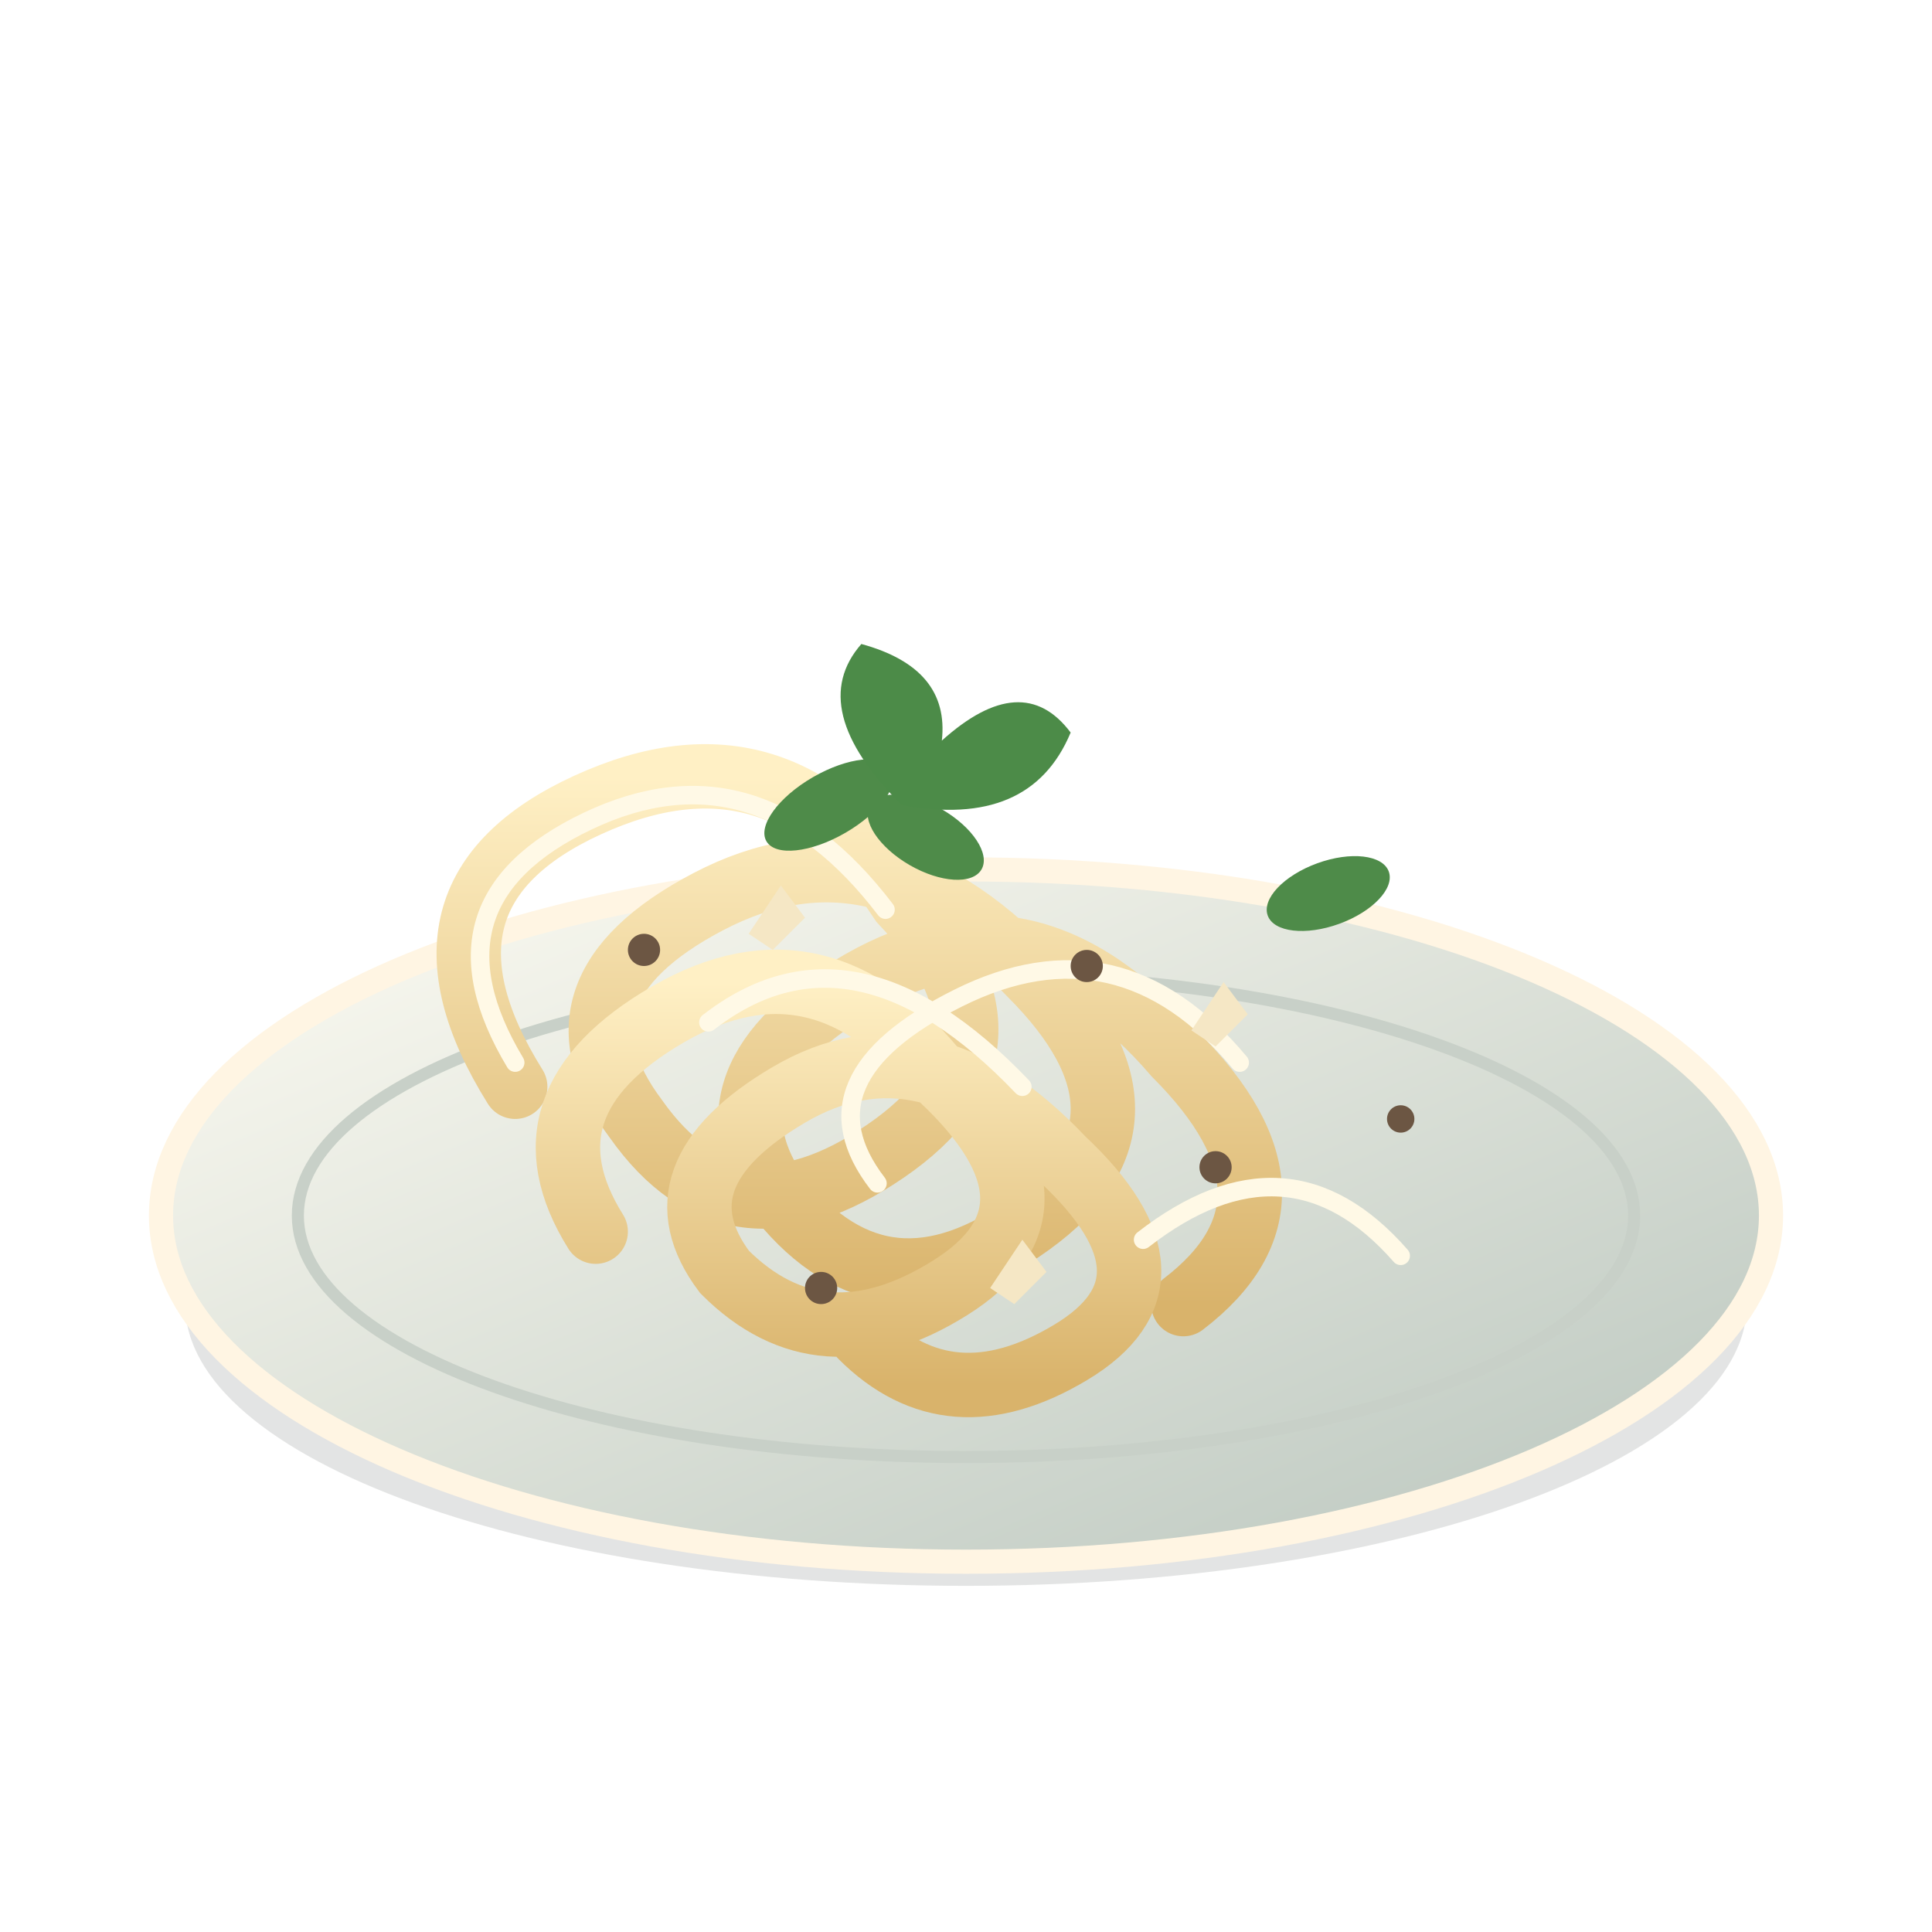
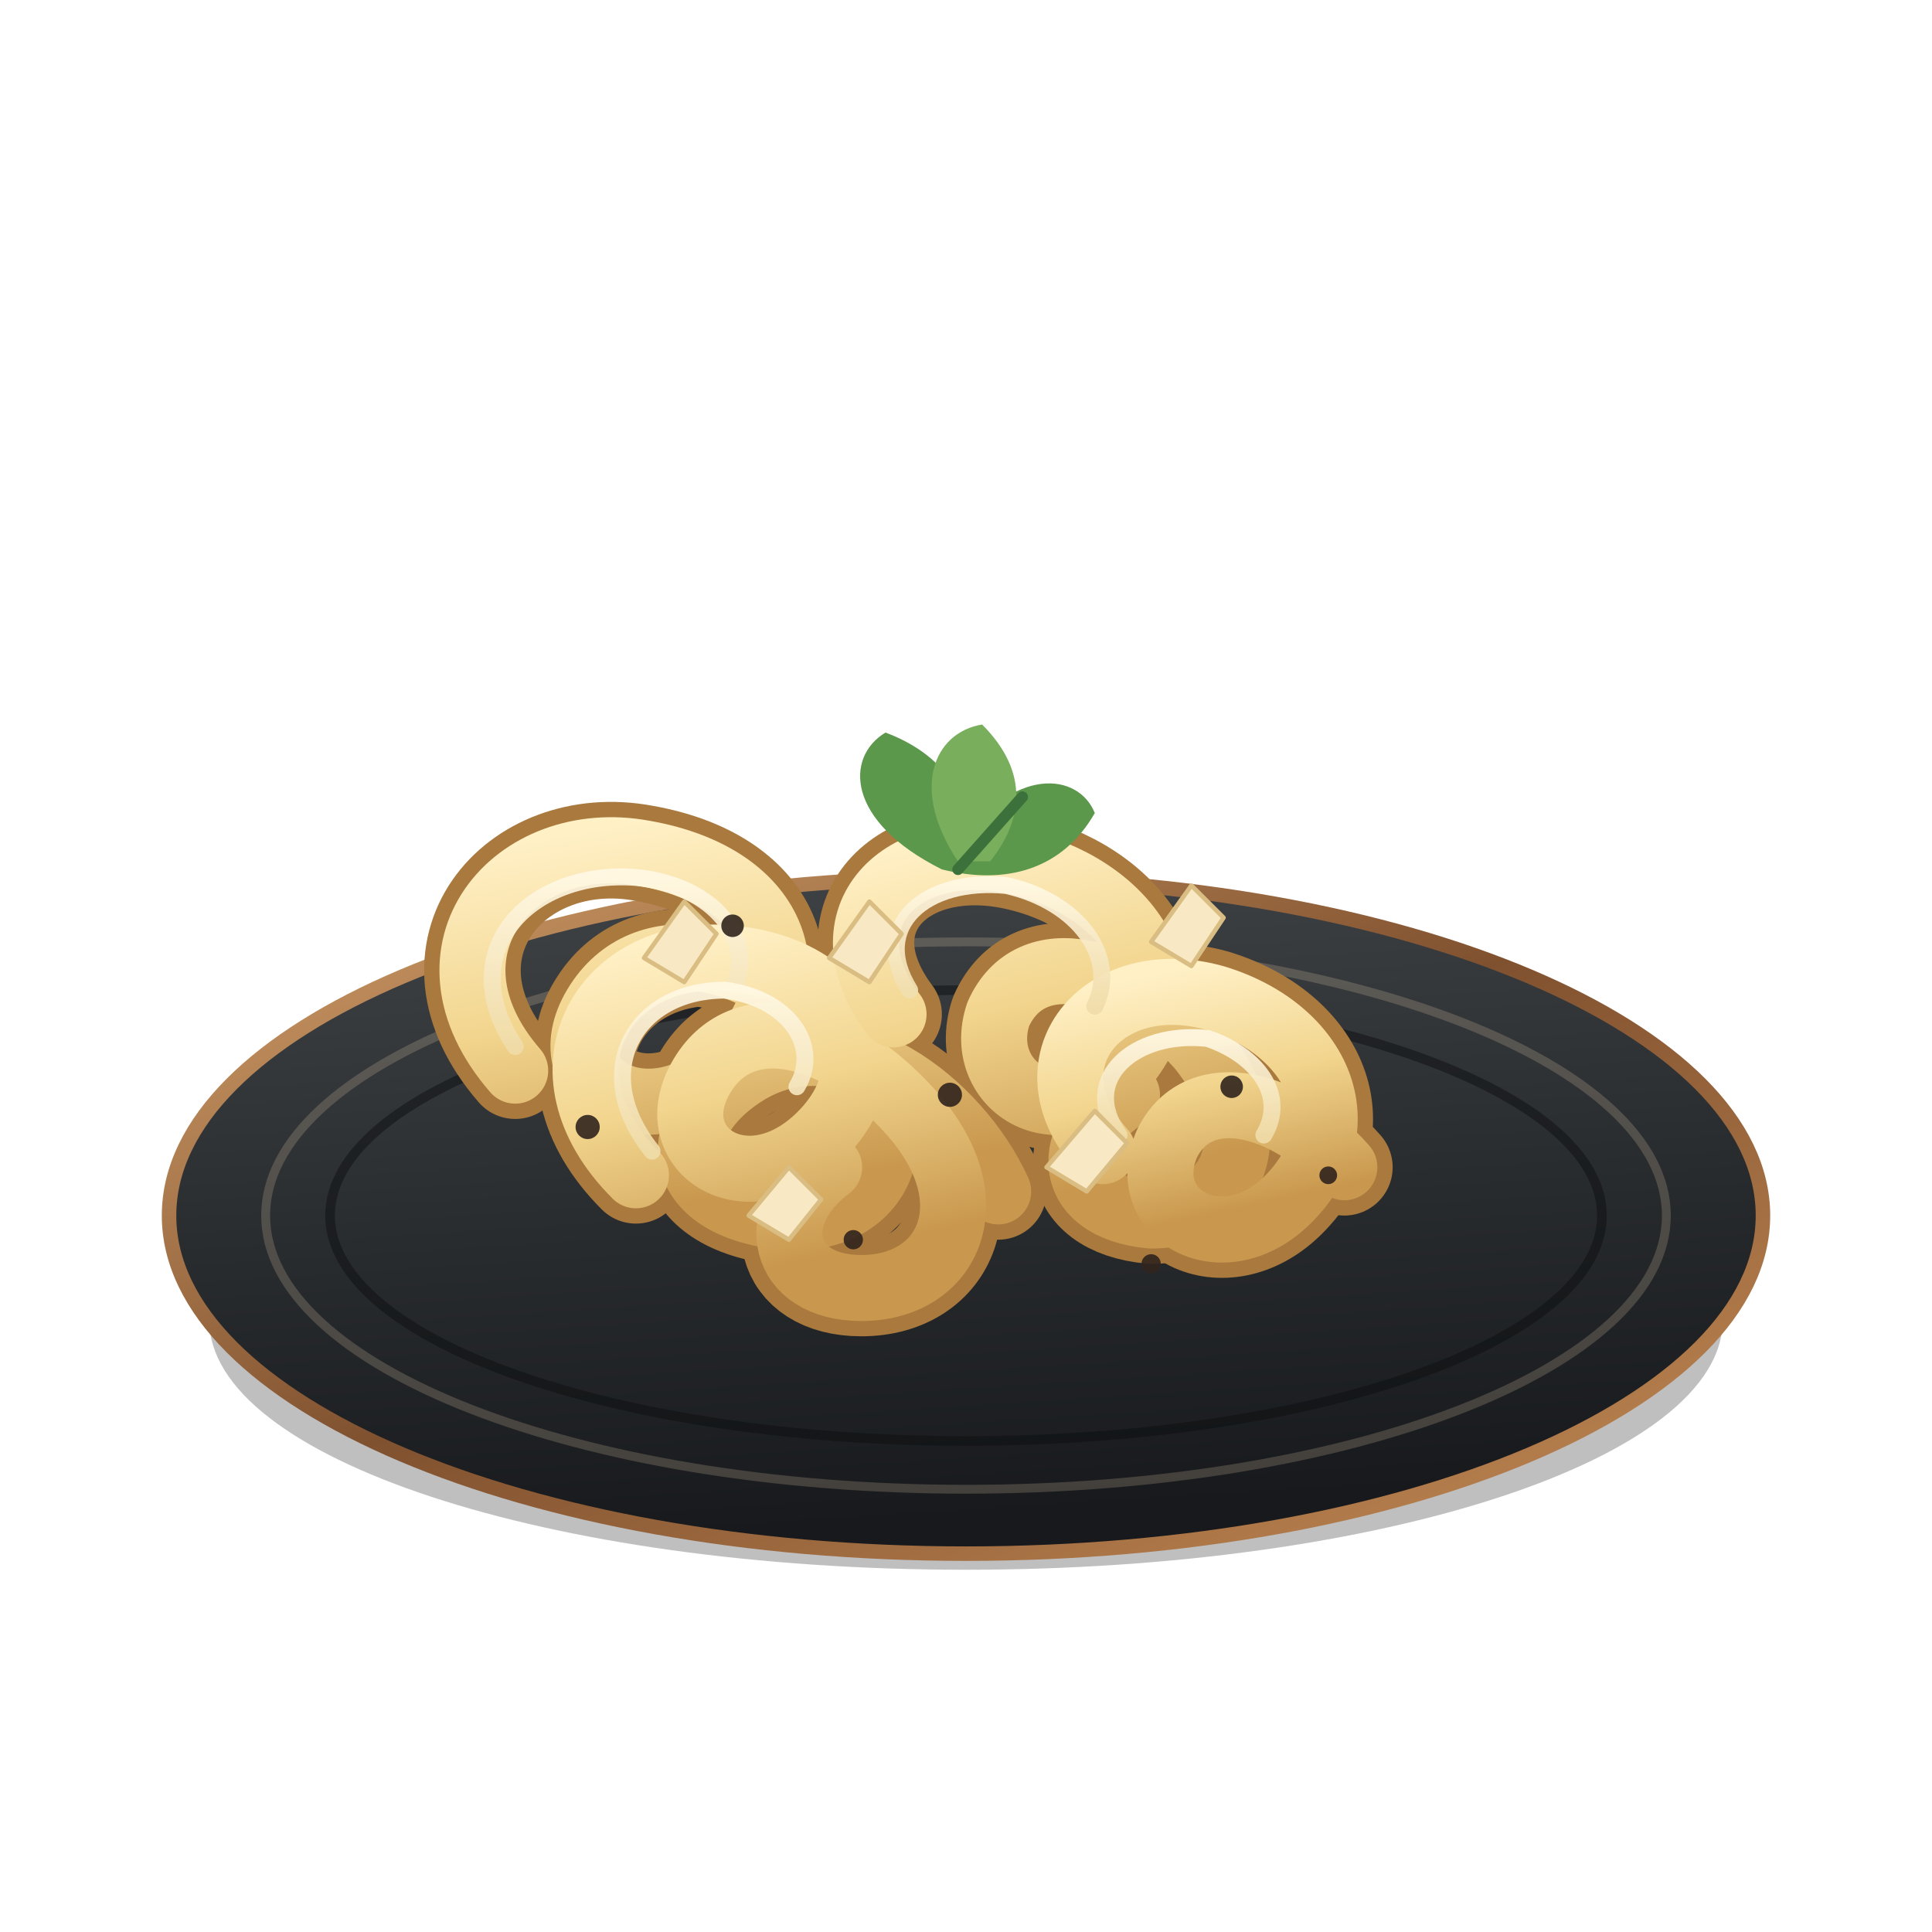
- <svg xmlns="http://www.w3.org/2000/svg" viewBox="0 0 240 240" role="img" aria-labelledby="svg-title svg-desc">
+ <svg xmlns="http://www.w3.org/2000/svg" width="1024" height="1024" viewBox="0 0 240 240" role="img" aria-labelledby="title-alfredo desc-alfredo">
  <defs>
-     <linearGradient id="plate" x2="1" y2="1">
-       <stop stop-color="#fffdf4" />
-       <stop offset="1" stop-color="#b9c5bd" />
+     <linearGradient id="plate-glaze" x1="0" y1="0" x2=".15" y2="1">
+       <stop stop-color="#414447" />
+       <stop offset=".55" stop-color="#292c2f" />
+       <stop offset="1" stop-color="#17191c" />
    </linearGradient>
-     <linearGradient id="cream" x2="0" y2="1">
-       <stop stop-color="#fff0c5" />
-       <stop offset="1" stop-color="#d9b36b" />
+     <linearGradient id="plate-rim" x1="0" y1="0" x2="1" y2="1">
+       <stop stop-color="#d4a16b" />
+       <stop offset=".48" stop-color="#80512f" />
+       <stop offset="1" stop-color="#c58b55" />
+     </linearGradient>
+     <linearGradient id="pasta" x1="0" y1="0" x2=".25" y2="1">
+       <stop stop-color="#fff0c6" />
+       <stop offset=".48" stop-color="#f2d58e" />
+       <stop offset="1" stop-color="#c9984e" />
+     </linearGradient>
+     <linearGradient id="pasta-light" x1="0" y1="0" x2="0" y2="1">
+       <stop stop-color="#fff8e4" />
+       <stop offset="1" stop-color="#f0dca9" />
    </linearGradient>
  </defs>
-   <ellipse cx="120" cy="162" rx="97" ry="35" fill="#111916" opacity=".12" />
-   <ellipse cx="120" cy="151" rx="100" ry="43" fill="url(#plate)" stroke="#fff5e3" stroke-width="3" />
-   <ellipse cx="120" cy="151" rx="83" ry="30" fill="none" stroke="#c8d0c8" stroke-width="1.5" />
-   <g fill="none" stroke="url(#cream)" stroke-width="8" stroke-linecap="round">
-     <path d="M64 135q-15-24 9-35t39 12q17 18-2 31t-31-4q-12-16 9-27t40 9q18 18 0 31t-31-3q-11-15 10-27t39 9q18 18 1 31" />
-     <path d="M74 153q-10-16 9-27t34 8q17 16 1 26t-28-2q-9-12 8-22t34 8q16 15 1 24t-26-2" />
+   <ellipse cx="120" cy="164" rx="94" ry="31" fill="#000" opacity=".25" />
+   <ellipse cx="120" cy="151" rx="99" ry="42" fill="url(#plate-glaze)" stroke="url(#plate-rim)" stroke-width="1.8" />
+   <ellipse cx="120" cy="151" rx="87" ry="34" fill="none" stroke="#f0d7b8" stroke-opacity=".2" stroke-width="1.1" />
+   <ellipse cx="120" cy="151" rx="79" ry="28" fill="none" stroke="#0c0e10" stroke-opacity=".5" stroke-width="1.2" />
+   <g fill="none" stroke="#a9793e" stroke-width="12" stroke-linecap="round" stroke-linejoin="round">
+     <path d="M64 133 C51 118 64 103 80 106 C97 109 101 122 91 132 C81 142 68 135 74 125 C80 115 94 118 104 129 C116 142 108 153 96 151 C83 149 83 139 93 133 C105 126 119 137 124 148" />
+     <path d="M79 146 C66 133 75 118 90 119 C105 120 111 132 102 141 C93 150 82 143 87 134 C92 125 104 128 113 138 C123 149 118 160 107 160 C97 160 95 151 103 145" />
+     <path d="M111 126 C102 114 112 104 126 107 C140 110 148 122 140 132 C132 142 121 135 124 126 C128 117 140 120 149 130 C158 141 153 151 143 151 C132 150 132 141 140 136" />
+     <path d="M137 143 C127 132 137 120 151 124 C164 128 169 140 160 149 C152 157 141 151 145 142 C149 134 160 137 167 145" />
  </g>
-   <g fill="none" stroke="#fff9e6" stroke-width="2.3" stroke-linecap="round">
-     <path d="M64 132q-12-20 9-30t37 11M88 127q18-14 39 8M109 147q-10-13 10-23t35 8M142 154q18-14 32 2" />
+   <g fill="none" stroke="url(#pasta)" stroke-width="8.2" stroke-linecap="round" stroke-linejoin="round">
+     <path d="M64 133 C51 118 64 103 80 106 C97 109 101 122 91 132 C81 142 68 135 74 125 C80 115 94 118 104 129 C116 142 108 153 96 151 C83 149 83 139 93 133 C105 126 119 137 124 148" />
+     <path d="M79 146 C66 133 75 118 90 119 C105 120 111 132 102 141 C93 150 82 143 87 134 C92 125 104 128 113 138 C123 149 118 160 107 160 C97 160 95 151 103 145" />
+     <path d="M111 126 C102 114 112 104 126 107 C140 110 148 122 140 132 C132 142 121 135 124 126 C128 117 140 120 149 130 C158 141 153 151 143 151 C132 150 132 141 140 136" />
+     <path d="M137 143 C127 132 137 120 151 124 C164 128 169 140 160 149 C152 157 141 151 145 142 C149 134 160 137 167 145" />
  </g>
-   <g fill="#4e8b49">
-     <ellipse cx="103" cy="100" rx="9" ry="4" transform="rotate(-30 103 100)" />
-     <ellipse cx="115" cy="104" rx="8" ry="4" transform="rotate(30 115 104)" />
-     <ellipse cx="165" cy="111" rx="8" ry="4" transform="rotate(-20 165 111)" />
+   <g fill="none" stroke="url(#pasta-light)" stroke-width="2.1" stroke-linecap="round" opacity=".92">
+     <path d="M64 130 C56 118 66 108 79 109 C89 110 94 117 91 123" />
+     <path d="M81 143 C73 133 79 123 90 123 C98 124 102 130 99 135" />
+     <path d="M113 123 C108 115 115 109 125 110 C134 112 139 119 136 125" />
+     <path d="M139 141 C134 134 141 128 150 129 C156 131 160 136 157 141" />
  </g>
-   <path d="M112 100q-12-12-5-20 11 3 10 12 10-9 16-1-5 12-21 9Z" fill="#4c8b48" />
-   <g fill="#6c5643">
-     <circle cx="80" cy="118" r="2" />
-     <circle cx="135" cy="120" r="2" />
-     <circle cx="151" cy="145" r="2" />
-     <circle cx="102" cy="160" r="2" />
-     <circle cx="174" cy="139" r="1.7" />
+   <g fill="#5c984c">
+     <path d="M117 108 C105 102 105 94 110 91 C118 94 121 100 119 105 C126 95 134 96 136 101 C132 108 125 110 117 108Z" />
+     <path d="M119 107 C113 98 116 91 122 90 C128 96 127 102 123 107Z" fill="#78ae5c" />
+     <path d="M119 108 L127 99" fill="none" stroke="#3c713b" stroke-width="1.4" stroke-linecap="round" />
  </g>
-   <g fill="#f5e7c5">
-     <path d="M93 116l4-6 3 4-4 4Z" />
-     <path d="M148 128l4-6 3 4-4 4Z" />
-     <path d="M123 160l4-6 3 4-4 4Z" />
+   <g fill="#f8e8c3" stroke="#d9bd82" stroke-width=".55" stroke-linejoin="round">
+     <path d="M80 119 L85 112 L89 116 L85 122Z" />
+     <path d="M103 119 L108 112 L112 116 L108 122Z" />
+     <path d="M143 117 L148 110 L152 114 L148 120Z" />
+     <path d="M130 145 L136 138 L140 142 L135 148Z" />
+     <path d="M93 151 L98 145 L102 149 L98 154Z" />
+   </g>
+   <g fill="#30231d" opacity=".9">
+     <circle cx="73" cy="140" r="1.5" />
+     <circle cx="91" cy="115" r="1.4" />
+     <circle cx="118" cy="136" r="1.5" />
+     <circle cx="153" cy="135" r="1.4" />
+     <circle cx="143" cy="157" r="1.2" />
+     <circle cx="106" cy="154" r="1.2" />
+     <circle cx="165" cy="146" r="1.1" />
  </g>
</svg>
